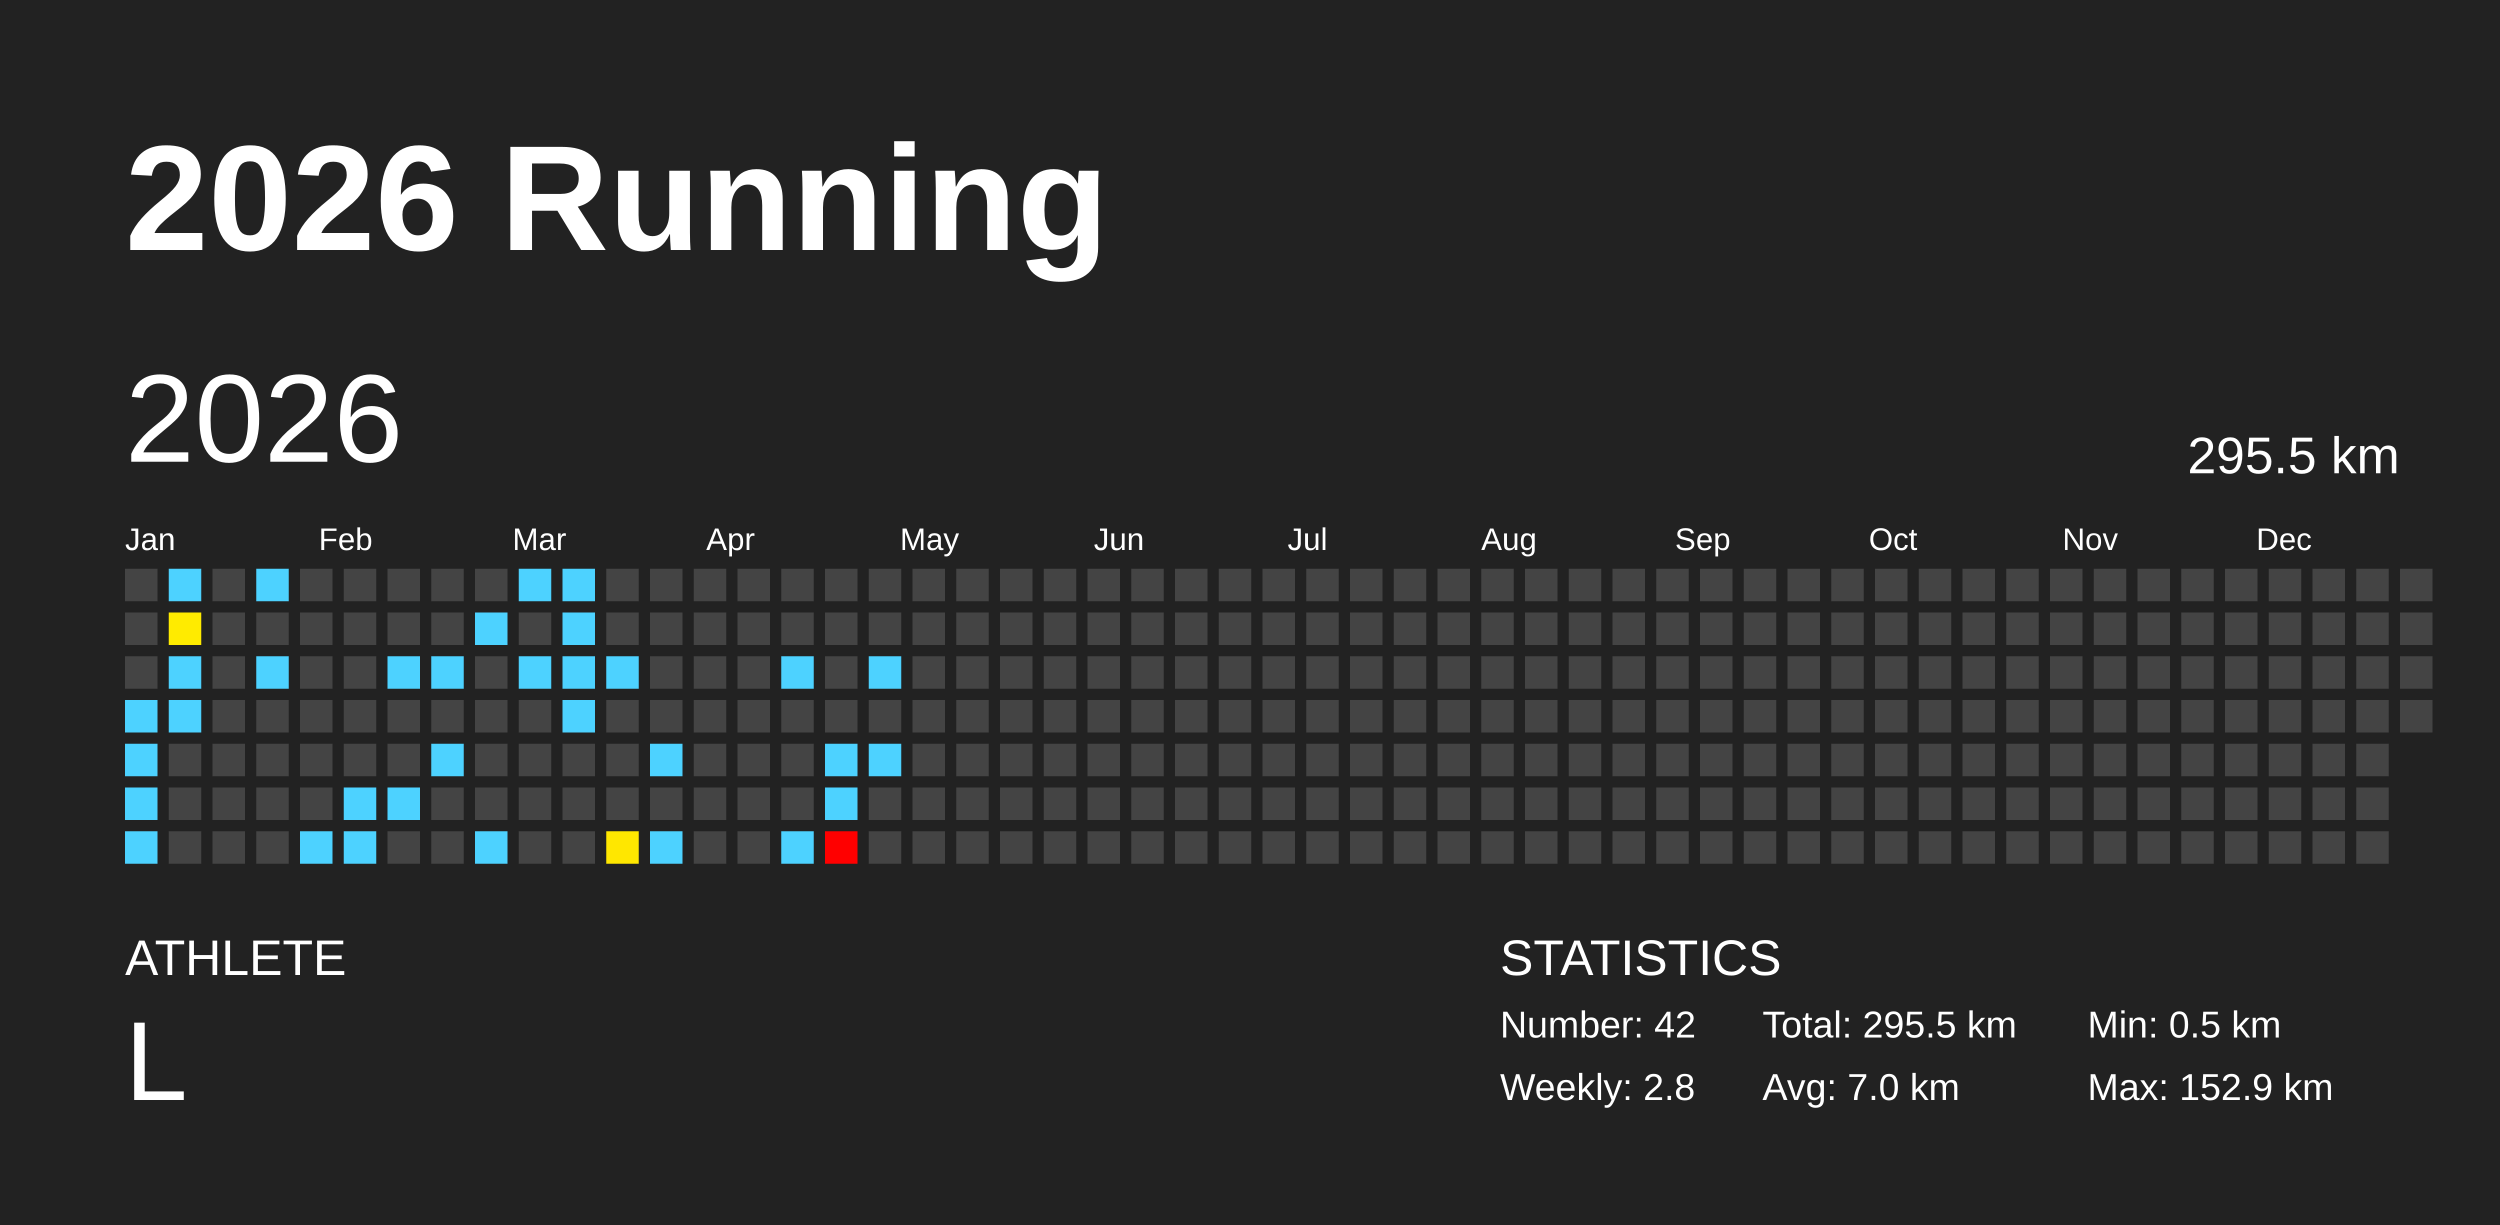
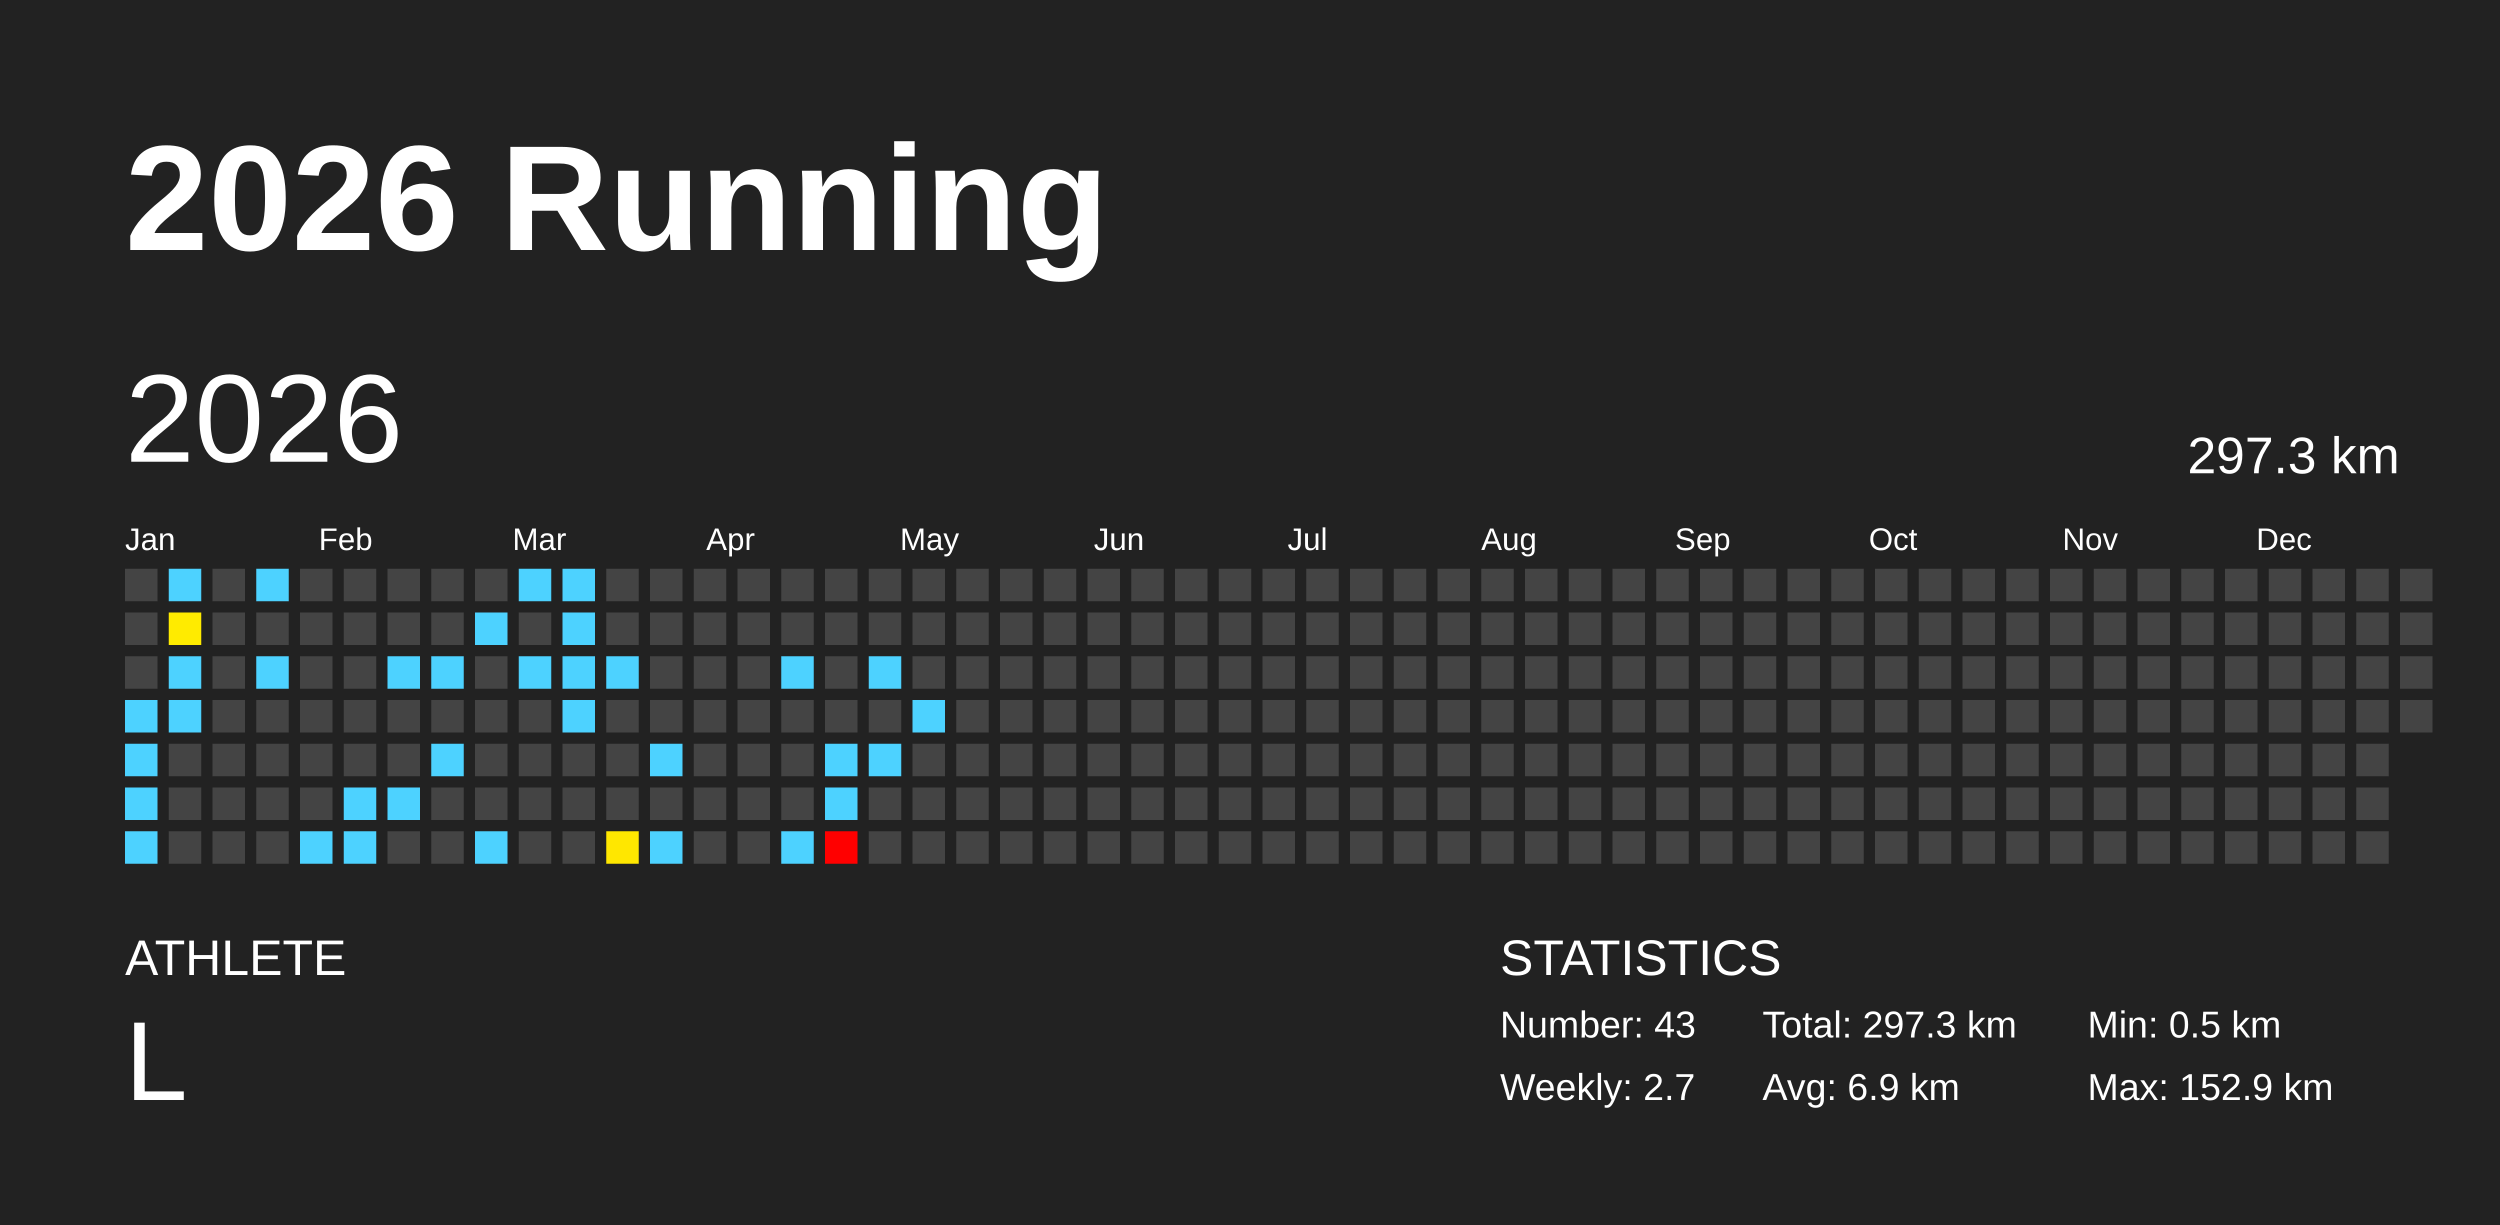
<svg xmlns="http://www.w3.org/2000/svg" baseProfile="full" height="98mm" version="1.1" viewBox="0,0,200,98" width="200mm">
  <defs />
  <rect fill="#222222" height="98" width="200" x="0" y="0" />
  <text fill="#FFFFFF" style="font-size:12px; font-family:Arial; font-weight:bold;" x="10" y="20">2026 Running</text>
  <text fill="#FFFFFF" style="font-size:4px; font-family:Arial" x="10" y="78">ATHLETE</text>
  <text fill="#FFFFFF" style="font-size:9px; font-family:Arial" x="10" y="88">L</text>
  <text fill="#FFFFFF" style="font-size:4px; font-family:Arial" x="120" y="78">STATISTICS</text>
-   <text fill="#FFFFFF" style="font-size:3px; font-family:Arial" x="120" y="83">Number: 42</text>
-   <text fill="#FFFFFF" style="font-size:3px; font-family:Arial" x="120" y="88">Weekly: 2.8</text>
-   <text fill="#FFFFFF" style="font-size:3px; font-family:Arial" x="141" y="83">Total: 295.5 km</text>
-   <text fill="#FFFFFF" style="font-size:3px; font-family:Arial" x="141" y="88">Avg: 7.0 km</text>
+   <text fill="#FFFFFF" style="font-size:3px; font-family:Arial" x="120" y="83">Number: 43</text>
+   <text fill="#FFFFFF" style="font-size:3px; font-family:Arial" x="120" y="88">Weekly: 2.7</text>
+   <text fill="#FFFFFF" style="font-size:3px; font-family:Arial" x="141" y="83">Total: 297.3 km</text>
+   <text fill="#FFFFFF" style="font-size:3px; font-family:Arial" x="141" y="88">Avg: 6.9 km</text>
  <text fill="#FFFFFF" style="font-size:3px; font-family:Arial" x="167" y="83">Min: 0.5 km</text>
  <text fill="#FFFFFF" style="font-size:3px; font-family:Arial" x="167" y="88">Max: 152.9 km</text>
  <text dominant-baseline="hanging" fill="#FFFFFF" style="font-size:10.0px; font-family:Arial;" x="10" y="30">2026</text>
-   <text dominant-baseline="hanging" fill="#FFFFFF" style="font-size:4.125px; font-family:Arial;" x="175" y="35">295.5 km</text>
+   <text dominant-baseline="hanging" fill="#FFFFFF" style="font-size:4.125px; font-family:Arial;" x="175" y="35">297.3 km</text>
  <text fill="#FFFFFF" style="font-size:2.5px; font-family:Arial" x="10.0" y="44">Jan</text>
  <text fill="#FFFFFF" style="font-size:2.5px; font-family:Arial" x="25.5" y="44">Feb</text>
  <text fill="#FFFFFF" style="font-size:2.5px; font-family:Arial" x="41.0" y="44">Mar</text>
  <text fill="#FFFFFF" style="font-size:2.5px; font-family:Arial" x="56.5" y="44">Apr</text>
  <text fill="#FFFFFF" style="font-size:2.5px; font-family:Arial" x="72.0" y="44">May</text>
  <text fill="#FFFFFF" style="font-size:2.5px; font-family:Arial" x="87.5" y="44">Jun</text>
  <text fill="#FFFFFF" style="font-size:2.5px; font-family:Arial" x="103.0" y="44">Jul</text>
  <text fill="#FFFFFF" style="font-size:2.5px; font-family:Arial" x="118.5" y="44">Aug</text>
  <text fill="#FFFFFF" style="font-size:2.5px; font-family:Arial" x="134.0" y="44">Sep</text>
  <text fill="#FFFFFF" style="font-size:2.5px; font-family:Arial" x="149.5" y="44">Oct</text>
  <text fill="#FFFFFF" style="font-size:2.5px; font-family:Arial" x="165.0" y="44">Nov</text>
  <text fill="#FFFFFF" style="font-size:2.5px; font-family:Arial" x="180.5" y="44">Dec</text>
  <rect fill="#444444" height="2.6" width="2.6" x="10.0" y="45.5" />
  <rect fill="#444444" height="2.6" width="2.6" x="10.0" y="49.0" />
  <rect fill="#444444" height="2.6" width="2.6" x="10.0" y="52.5" />
  <rect fill="#4dd2ff" height="2.6" width="2.6" x="10.0" y="56.0" />
  <rect fill="#4dd2ff" height="2.6" width="2.6" x="10.0" y="59.5" />
  <rect fill="#4dd2ff" height="2.6" width="2.6" x="10.0" y="63.0" />
  <rect fill="#4dd2ff" height="2.6" width="2.6" x="10.0" y="66.5" />
  <rect fill="#4dd2ff" height="2.6" width="2.6" x="13.5" y="45.5" />
  <rect fill="#ffeb00" height="2.6" width="2.6" x="13.5" y="49.0" />
  <rect fill="#4dd2ff" height="2.6" width="2.6" x="13.5" y="52.5" />
  <rect fill="#4dd2ff" height="2.6" width="2.6" x="13.5" y="56.0" />
  <rect fill="#444444" height="2.6" width="2.6" x="13.5" y="59.5" />
  <rect fill="#444444" height="2.6" width="2.6" x="13.5" y="63.0" />
  <rect fill="#444444" height="2.6" width="2.6" x="13.5" y="66.5" />
  <rect fill="#444444" height="2.6" width="2.6" x="17.0" y="45.5" />
  <rect fill="#444444" height="2.6" width="2.6" x="17.0" y="49.0" />
  <rect fill="#444444" height="2.6" width="2.6" x="17.0" y="52.5" />
  <rect fill="#444444" height="2.6" width="2.6" x="17.0" y="56.0" />
  <rect fill="#444444" height="2.6" width="2.6" x="17.0" y="59.5" />
  <rect fill="#444444" height="2.6" width="2.6" x="17.0" y="63.0" />
  <rect fill="#444444" height="2.6" width="2.6" x="17.0" y="66.5" />
  <rect fill="#4dd2ff" height="2.6" width="2.6" x="20.5" y="45.5" />
  <rect fill="#444444" height="2.6" width="2.6" x="20.5" y="49.0" />
  <rect fill="#4dd2ff" height="2.6" width="2.6" x="20.5" y="52.5" />
  <rect fill="#444444" height="2.6" width="2.6" x="20.5" y="56.0" />
  <rect fill="#444444" height="2.6" width="2.6" x="20.5" y="59.5" />
  <rect fill="#444444" height="2.6" width="2.6" x="20.5" y="63.0" />
  <rect fill="#444444" height="2.6" width="2.6" x="20.5" y="66.5" />
  <rect fill="#444444" height="2.6" width="2.6" x="24.0" y="45.5" />
  <rect fill="#444444" height="2.6" width="2.6" x="24.0" y="49.0" />
  <rect fill="#444444" height="2.6" width="2.6" x="24.0" y="52.5" />
  <rect fill="#444444" height="2.6" width="2.6" x="24.0" y="56.0" />
  <rect fill="#444444" height="2.6" width="2.6" x="24.0" y="59.5" />
  <rect fill="#444444" height="2.6" width="2.6" x="24.0" y="63.0" />
  <rect fill="#4dd2ff" height="2.6" width="2.6" x="24.0" y="66.5" />
  <rect fill="#444444" height="2.6" width="2.6" x="27.5" y="45.5" />
  <rect fill="#444444" height="2.6" width="2.6" x="27.5" y="49.0" />
  <rect fill="#444444" height="2.6" width="2.6" x="27.5" y="52.5" />
  <rect fill="#444444" height="2.6" width="2.6" x="27.5" y="56.0" />
  <rect fill="#444444" height="2.6" width="2.6" x="27.5" y="59.5" />
  <rect fill="#4dd2ff" height="2.6" width="2.6" x="27.5" y="63.0" />
  <rect fill="#4dd2ff" height="2.6" width="2.6" x="27.5" y="66.5" />
  <rect fill="#444444" height="2.6" width="2.6" x="31.0" y="45.5" />
  <rect fill="#444444" height="2.6" width="2.6" x="31.0" y="49.0" />
  <rect fill="#4dd2ff" height="2.6" width="2.6" x="31.0" y="52.5" />
  <rect fill="#444444" height="2.6" width="2.6" x="31.0" y="56.0" />
  <rect fill="#444444" height="2.6" width="2.6" x="31.0" y="59.5" />
  <rect fill="#4dd2ff" height="2.6" width="2.6" x="31.0" y="63.0" />
  <rect fill="#444444" height="2.6" width="2.6" x="31.0" y="66.5" />
  <rect fill="#444444" height="2.6" width="2.6" x="34.5" y="45.5" />
  <rect fill="#444444" height="2.6" width="2.6" x="34.5" y="49.0" />
  <rect fill="#4dd2ff" height="2.6" width="2.6" x="34.5" y="52.5" />
  <rect fill="#444444" height="2.6" width="2.6" x="34.5" y="56.0" />
  <rect fill="#4dd2ff" height="2.6" width="2.6" x="34.5" y="59.5" />
  <rect fill="#444444" height="2.6" width="2.6" x="34.5" y="63.0" />
  <rect fill="#444444" height="2.6" width="2.6" x="34.5" y="66.5" />
  <rect fill="#444444" height="2.6" width="2.6" x="38.0" y="45.5" />
  <rect fill="#4dd2ff" height="2.6" width="2.6" x="38.0" y="49.0" />
  <rect fill="#444444" height="2.6" width="2.6" x="38.0" y="52.5" />
  <rect fill="#444444" height="2.6" width="2.6" x="38.0" y="56.0" />
  <rect fill="#444444" height="2.6" width="2.6" x="38.0" y="59.5" />
  <rect fill="#444444" height="2.6" width="2.6" x="38.0" y="63.0" />
  <rect fill="#4dd2ff" height="2.6" width="2.6" x="38.0" y="66.5" />
  <rect fill="#4dd2ff" height="2.6" width="2.6" x="41.5" y="45.5" />
  <rect fill="#444444" height="2.6" width="2.6" x="41.5" y="49.0" />
  <rect fill="#4dd2ff" height="2.6" width="2.6" x="41.5" y="52.5" />
  <rect fill="#444444" height="2.6" width="2.6" x="41.5" y="56.0" />
  <rect fill="#444444" height="2.6" width="2.6" x="41.5" y="59.5" />
  <rect fill="#444444" height="2.6" width="2.6" x="41.5" y="63.0" />
  <rect fill="#444444" height="2.6" width="2.6" x="41.5" y="66.5" />
  <rect fill="#4dd2ff" height="2.6" width="2.6" x="45.0" y="45.5" />
  <rect fill="#4dd2ff" height="2.6" width="2.6" x="45.0" y="49.0" />
  <rect fill="#4dd2ff" height="2.6" width="2.6" x="45.0" y="52.5" />
  <rect fill="#4dd2ff" height="2.6" width="2.6" x="45.0" y="56.0" />
  <rect fill="#444444" height="2.6" width="2.6" x="45.0" y="59.5" />
  <rect fill="#444444" height="2.6" width="2.6" x="45.0" y="63.0" />
  <rect fill="#444444" height="2.6" width="2.6" x="45.0" y="66.5" />
  <rect fill="#444444" height="2.6" width="2.6" x="48.5" y="45.5" />
  <rect fill="#444444" height="2.6" width="2.6" x="48.5" y="49.0" />
  <rect fill="#4dd2ff" height="2.6" width="2.6" x="48.5" y="52.5" />
  <rect fill="#444444" height="2.6" width="2.6" x="48.5" y="56.0" />
  <rect fill="#444444" height="2.6" width="2.6" x="48.5" y="59.5" />
  <rect fill="#444444" height="2.6" width="2.6" x="48.5" y="63.0" />
  <rect fill="#ffe700" height="2.6" width="2.6" x="48.5" y="66.5" />
  <rect fill="#444444" height="2.6" width="2.6" x="52.0" y="45.5" />
  <rect fill="#444444" height="2.6" width="2.6" x="52.0" y="49.0" />
  <rect fill="#444444" height="2.6" width="2.6" x="52.0" y="52.5" />
  <rect fill="#444444" height="2.6" width="2.6" x="52.0" y="56.0" />
  <rect fill="#4dd2ff" height="2.6" width="2.6" x="52.0" y="59.5" />
  <rect fill="#444444" height="2.6" width="2.6" x="52.0" y="63.0" />
  <rect fill="#4dd2ff" height="2.6" width="2.6" x="52.0" y="66.5" />
  <rect fill="#444444" height="2.6" width="2.6" x="55.5" y="45.5" />
  <rect fill="#444444" height="2.6" width="2.6" x="55.5" y="49.0" />
  <rect fill="#444444" height="2.6" width="2.6" x="55.5" y="52.5" />
  <rect fill="#444444" height="2.6" width="2.6" x="55.5" y="56.0" />
  <rect fill="#444444" height="2.6" width="2.6" x="55.5" y="59.5" />
  <rect fill="#444444" height="2.6" width="2.6" x="55.5" y="63.0" />
  <rect fill="#444444" height="2.6" width="2.6" x="55.5" y="66.5" />
  <rect fill="#444444" height="2.6" width="2.6" x="59.0" y="45.5" />
  <rect fill="#444444" height="2.6" width="2.6" x="59.0" y="49.0" />
  <rect fill="#444444" height="2.6" width="2.6" x="59.0" y="52.5" />
  <rect fill="#444444" height="2.6" width="2.6" x="59.0" y="56.0" />
  <rect fill="#444444" height="2.6" width="2.6" x="59.0" y="59.5" />
  <rect fill="#444444" height="2.6" width="2.6" x="59.0" y="63.0" />
  <rect fill="#444444" height="2.6" width="2.6" x="59.0" y="66.5" />
  <rect fill="#444444" height="2.6" width="2.6" x="62.5" y="45.5" />
  <rect fill="#444444" height="2.6" width="2.6" x="62.5" y="49.0" />
  <rect fill="#4dd2ff" height="2.6" width="2.6" x="62.5" y="52.5" />
  <rect fill="#444444" height="2.6" width="2.6" x="62.5" y="56.0" />
  <rect fill="#444444" height="2.6" width="2.6" x="62.5" y="59.5" />
  <rect fill="#444444" height="2.6" width="2.6" x="62.5" y="63.0" />
  <rect fill="#4dd2ff" height="2.6" width="2.6" x="62.5" y="66.5" />
  <rect fill="#444444" height="2.6" width="2.6" x="66.0" y="45.5" />
  <rect fill="#444444" height="2.6" width="2.6" x="66.0" y="49.0" />
  <rect fill="#444444" height="2.6" width="2.6" x="66.0" y="52.5" />
  <rect fill="#444444" height="2.6" width="2.6" x="66.0" y="56.0" />
  <rect fill="#4dd2ff" height="2.6" width="2.6" x="66.0" y="59.5" />
  <rect fill="#4dd2ff" height="2.6" width="2.6" x="66.0" y="63.0" />
  <rect fill="red" height="2.6" width="2.6" x="66.0" y="66.5" />
  <rect fill="#444444" height="2.6" width="2.6" x="69.5" y="45.5" />
  <rect fill="#444444" height="2.6" width="2.6" x="69.5" y="49.0" />
  <rect fill="#4dd2ff" height="2.6" width="2.6" x="69.5" y="52.5" />
  <rect fill="#444444" height="2.6" width="2.6" x="69.5" y="56.0" />
  <rect fill="#4dd2ff" height="2.6" width="2.6" x="69.5" y="59.5" />
  <rect fill="#444444" height="2.6" width="2.6" x="69.5" y="63.0" />
  <rect fill="#444444" height="2.6" width="2.6" x="69.5" y="66.5" />
  <rect fill="#444444" height="2.6" width="2.6" x="73.0" y="45.5" />
  <rect fill="#444444" height="2.6" width="2.6" x="73.0" y="49.0" />
  <rect fill="#444444" height="2.6" width="2.6" x="73.0" y="52.5" />
-   <rect fill="#444444" height="2.6" width="2.6" x="73.0" y="56.0" />
+   <rect fill="#4dd2ff" height="2.6" width="2.6" x="73.0" y="56.0" />
  <rect fill="#444444" height="2.6" width="2.6" x="73.0" y="59.5" />
  <rect fill="#444444" height="2.6" width="2.6" x="73.0" y="63.0" />
  <rect fill="#444444" height="2.6" width="2.6" x="73.0" y="66.5" />
  <rect fill="#444444" height="2.6" width="2.6" x="76.5" y="45.5" />
  <rect fill="#444444" height="2.6" width="2.6" x="76.5" y="49.0" />
  <rect fill="#444444" height="2.6" width="2.6" x="76.5" y="52.5" />
  <rect fill="#444444" height="2.6" width="2.6" x="76.5" y="56.0" />
  <rect fill="#444444" height="2.6" width="2.6" x="76.5" y="59.5" />
  <rect fill="#444444" height="2.6" width="2.6" x="76.5" y="63.0" />
  <rect fill="#444444" height="2.6" width="2.6" x="76.5" y="66.5" />
  <rect fill="#444444" height="2.6" width="2.6" x="80.0" y="45.5" />
  <rect fill="#444444" height="2.6" width="2.6" x="80.0" y="49.0" />
  <rect fill="#444444" height="2.6" width="2.6" x="80.0" y="52.5" />
  <rect fill="#444444" height="2.6" width="2.6" x="80.0" y="56.0" />
  <rect fill="#444444" height="2.6" width="2.6" x="80.0" y="59.5" />
  <rect fill="#444444" height="2.6" width="2.6" x="80.0" y="63.0" />
  <rect fill="#444444" height="2.6" width="2.6" x="80.0" y="66.5" />
  <rect fill="#444444" height="2.6" width="2.6" x="83.5" y="45.5" />
  <rect fill="#444444" height="2.6" width="2.6" x="83.5" y="49.0" />
  <rect fill="#444444" height="2.6" width="2.6" x="83.5" y="52.5" />
  <rect fill="#444444" height="2.6" width="2.6" x="83.5" y="56.0" />
  <rect fill="#444444" height="2.6" width="2.6" x="83.5" y="59.5" />
  <rect fill="#444444" height="2.6" width="2.6" x="83.5" y="63.0" />
  <rect fill="#444444" height="2.6" width="2.6" x="83.5" y="66.5" />
  <rect fill="#444444" height="2.6" width="2.6" x="87.0" y="45.5" />
  <rect fill="#444444" height="2.6" width="2.6" x="87.0" y="49.0" />
  <rect fill="#444444" height="2.6" width="2.6" x="87.0" y="52.5" />
  <rect fill="#444444" height="2.6" width="2.6" x="87.0" y="56.0" />
  <rect fill="#444444" height="2.6" width="2.6" x="87.0" y="59.5" />
  <rect fill="#444444" height="2.6" width="2.6" x="87.0" y="63.0" />
  <rect fill="#444444" height="2.6" width="2.6" x="87.0" y="66.5" />
  <rect fill="#444444" height="2.6" width="2.6" x="90.5" y="45.5" />
  <rect fill="#444444" height="2.6" width="2.6" x="90.5" y="49.0" />
  <rect fill="#444444" height="2.6" width="2.6" x="90.5" y="52.5" />
  <rect fill="#444444" height="2.6" width="2.6" x="90.5" y="56.0" />
  <rect fill="#444444" height="2.6" width="2.6" x="90.5" y="59.5" />
  <rect fill="#444444" height="2.6" width="2.6" x="90.5" y="63.0" />
  <rect fill="#444444" height="2.6" width="2.6" x="90.5" y="66.5" />
  <rect fill="#444444" height="2.6" width="2.6" x="94.0" y="45.5" />
  <rect fill="#444444" height="2.6" width="2.6" x="94.0" y="49.0" />
  <rect fill="#444444" height="2.6" width="2.6" x="94.0" y="52.5" />
  <rect fill="#444444" height="2.6" width="2.6" x="94.0" y="56.0" />
  <rect fill="#444444" height="2.6" width="2.6" x="94.0" y="59.5" />
  <rect fill="#444444" height="2.6" width="2.6" x="94.0" y="63.0" />
  <rect fill="#444444" height="2.6" width="2.6" x="94.0" y="66.5" />
  <rect fill="#444444" height="2.6" width="2.6" x="97.5" y="45.5" />
  <rect fill="#444444" height="2.6" width="2.6" x="97.5" y="49.0" />
  <rect fill="#444444" height="2.6" width="2.6" x="97.5" y="52.5" />
  <rect fill="#444444" height="2.6" width="2.6" x="97.5" y="56.0" />
  <rect fill="#444444" height="2.6" width="2.6" x="97.5" y="59.5" />
  <rect fill="#444444" height="2.6" width="2.6" x="97.5" y="63.0" />
  <rect fill="#444444" height="2.6" width="2.6" x="97.5" y="66.5" />
  <rect fill="#444444" height="2.6" width="2.6" x="101.0" y="45.5" />
  <rect fill="#444444" height="2.6" width="2.6" x="101.0" y="49.0" />
  <rect fill="#444444" height="2.6" width="2.6" x="101.0" y="52.5" />
  <rect fill="#444444" height="2.6" width="2.6" x="101.0" y="56.0" />
  <rect fill="#444444" height="2.6" width="2.6" x="101.0" y="59.5" />
  <rect fill="#444444" height="2.6" width="2.6" x="101.0" y="63.0" />
  <rect fill="#444444" height="2.6" width="2.6" x="101.0" y="66.5" />
  <rect fill="#444444" height="2.6" width="2.6" x="104.5" y="45.5" />
  <rect fill="#444444" height="2.6" width="2.6" x="104.5" y="49.0" />
  <rect fill="#444444" height="2.6" width="2.6" x="104.5" y="52.5" />
  <rect fill="#444444" height="2.6" width="2.6" x="104.5" y="56.0" />
  <rect fill="#444444" height="2.6" width="2.6" x="104.5" y="59.5" />
  <rect fill="#444444" height="2.6" width="2.6" x="104.5" y="63.0" />
  <rect fill="#444444" height="2.6" width="2.6" x="104.5" y="66.5" />
  <rect fill="#444444" height="2.6" width="2.6" x="108.0" y="45.5" />
  <rect fill="#444444" height="2.6" width="2.6" x="108.0" y="49.0" />
  <rect fill="#444444" height="2.6" width="2.6" x="108.0" y="52.5" />
  <rect fill="#444444" height="2.6" width="2.6" x="108.0" y="56.0" />
  <rect fill="#444444" height="2.6" width="2.6" x="108.0" y="59.5" />
  <rect fill="#444444" height="2.6" width="2.6" x="108.0" y="63.0" />
  <rect fill="#444444" height="2.6" width="2.6" x="108.0" y="66.5" />
  <rect fill="#444444" height="2.6" width="2.6" x="111.5" y="45.5" />
  <rect fill="#444444" height="2.6" width="2.6" x="111.5" y="49.0" />
  <rect fill="#444444" height="2.6" width="2.6" x="111.5" y="52.5" />
  <rect fill="#444444" height="2.6" width="2.6" x="111.5" y="56.0" />
  <rect fill="#444444" height="2.6" width="2.6" x="111.5" y="59.5" />
  <rect fill="#444444" height="2.6" width="2.6" x="111.5" y="63.0" />
  <rect fill="#444444" height="2.6" width="2.6" x="111.5" y="66.5" />
  <rect fill="#444444" height="2.6" width="2.6" x="115.0" y="45.5" />
  <rect fill="#444444" height="2.6" width="2.6" x="115.0" y="49.0" />
  <rect fill="#444444" height="2.6" width="2.6" x="115.0" y="52.5" />
  <rect fill="#444444" height="2.6" width="2.6" x="115.0" y="56.0" />
  <rect fill="#444444" height="2.6" width="2.6" x="115.0" y="59.5" />
  <rect fill="#444444" height="2.6" width="2.6" x="115.0" y="63.0" />
  <rect fill="#444444" height="2.6" width="2.6" x="115.0" y="66.5" />
  <rect fill="#444444" height="2.6" width="2.6" x="118.5" y="45.5" />
  <rect fill="#444444" height="2.6" width="2.6" x="118.5" y="49.0" />
  <rect fill="#444444" height="2.6" width="2.6" x="118.5" y="52.5" />
  <rect fill="#444444" height="2.6" width="2.6" x="118.5" y="56.0" />
  <rect fill="#444444" height="2.6" width="2.6" x="118.5" y="59.5" />
  <rect fill="#444444" height="2.6" width="2.6" x="118.5" y="63.0" />
  <rect fill="#444444" height="2.6" width="2.6" x="118.5" y="66.5" />
  <rect fill="#444444" height="2.6" width="2.6" x="122.0" y="45.5" />
  <rect fill="#444444" height="2.6" width="2.6" x="122.0" y="49.0" />
  <rect fill="#444444" height="2.6" width="2.6" x="122.0" y="52.5" />
  <rect fill="#444444" height="2.6" width="2.6" x="122.0" y="56.0" />
  <rect fill="#444444" height="2.6" width="2.6" x="122.0" y="59.5" />
  <rect fill="#444444" height="2.6" width="2.6" x="122.0" y="63.0" />
  <rect fill="#444444" height="2.6" width="2.6" x="122.0" y="66.5" />
  <rect fill="#444444" height="2.6" width="2.6" x="125.5" y="45.5" />
  <rect fill="#444444" height="2.6" width="2.6" x="125.5" y="49.0" />
  <rect fill="#444444" height="2.6" width="2.6" x="125.5" y="52.5" />
  <rect fill="#444444" height="2.6" width="2.6" x="125.5" y="56.0" />
  <rect fill="#444444" height="2.6" width="2.6" x="125.5" y="59.5" />
  <rect fill="#444444" height="2.6" width="2.6" x="125.5" y="63.0" />
  <rect fill="#444444" height="2.6" width="2.6" x="125.5" y="66.5" />
  <rect fill="#444444" height="2.6" width="2.6" x="129.0" y="45.5" />
  <rect fill="#444444" height="2.6" width="2.6" x="129.0" y="49.0" />
  <rect fill="#444444" height="2.6" width="2.6" x="129.0" y="52.5" />
  <rect fill="#444444" height="2.6" width="2.6" x="129.0" y="56.0" />
  <rect fill="#444444" height="2.6" width="2.6" x="129.0" y="59.5" />
  <rect fill="#444444" height="2.6" width="2.6" x="129.0" y="63.0" />
  <rect fill="#444444" height="2.6" width="2.6" x="129.0" y="66.5" />
  <rect fill="#444444" height="2.6" width="2.6" x="132.5" y="45.5" />
  <rect fill="#444444" height="2.6" width="2.6" x="132.5" y="49.0" />
  <rect fill="#444444" height="2.6" width="2.6" x="132.5" y="52.5" />
  <rect fill="#444444" height="2.6" width="2.6" x="132.5" y="56.0" />
  <rect fill="#444444" height="2.6" width="2.6" x="132.5" y="59.5" />
  <rect fill="#444444" height="2.6" width="2.6" x="132.5" y="63.0" />
  <rect fill="#444444" height="2.6" width="2.6" x="132.5" y="66.5" />
  <rect fill="#444444" height="2.6" width="2.6" x="136.0" y="45.5" />
  <rect fill="#444444" height="2.6" width="2.6" x="136.0" y="49.0" />
  <rect fill="#444444" height="2.6" width="2.6" x="136.0" y="52.5" />
  <rect fill="#444444" height="2.6" width="2.6" x="136.0" y="56.0" />
  <rect fill="#444444" height="2.6" width="2.6" x="136.0" y="59.5" />
  <rect fill="#444444" height="2.6" width="2.6" x="136.0" y="63.0" />
  <rect fill="#444444" height="2.6" width="2.6" x="136.0" y="66.5" />
  <rect fill="#444444" height="2.6" width="2.6" x="139.5" y="45.5" />
  <rect fill="#444444" height="2.6" width="2.6" x="139.5" y="49.0" />
  <rect fill="#444444" height="2.6" width="2.6" x="139.5" y="52.5" />
  <rect fill="#444444" height="2.6" width="2.6" x="139.5" y="56.0" />
  <rect fill="#444444" height="2.6" width="2.6" x="139.5" y="59.5" />
  <rect fill="#444444" height="2.6" width="2.6" x="139.5" y="63.0" />
  <rect fill="#444444" height="2.6" width="2.6" x="139.5" y="66.5" />
  <rect fill="#444444" height="2.6" width="2.6" x="143.0" y="45.5" />
  <rect fill="#444444" height="2.6" width="2.6" x="143.0" y="49.0" />
  <rect fill="#444444" height="2.6" width="2.6" x="143.0" y="52.5" />
  <rect fill="#444444" height="2.6" width="2.6" x="143.0" y="56.0" />
  <rect fill="#444444" height="2.6" width="2.6" x="143.0" y="59.5" />
  <rect fill="#444444" height="2.6" width="2.6" x="143.0" y="63.0" />
  <rect fill="#444444" height="2.6" width="2.6" x="143.0" y="66.5" />
  <rect fill="#444444" height="2.6" width="2.6" x="146.5" y="45.5" />
  <rect fill="#444444" height="2.6" width="2.6" x="146.5" y="49.0" />
  <rect fill="#444444" height="2.6" width="2.6" x="146.5" y="52.5" />
  <rect fill="#444444" height="2.6" width="2.6" x="146.5" y="56.0" />
  <rect fill="#444444" height="2.6" width="2.6" x="146.5" y="59.5" />
  <rect fill="#444444" height="2.6" width="2.6" x="146.5" y="63.0" />
  <rect fill="#444444" height="2.6" width="2.6" x="146.5" y="66.5" />
  <rect fill="#444444" height="2.6" width="2.6" x="150.0" y="45.5" />
  <rect fill="#444444" height="2.6" width="2.6" x="150.0" y="49.0" />
  <rect fill="#444444" height="2.6" width="2.6" x="150.0" y="52.5" />
  <rect fill="#444444" height="2.6" width="2.6" x="150.0" y="56.0" />
  <rect fill="#444444" height="2.6" width="2.6" x="150.0" y="59.5" />
  <rect fill="#444444" height="2.6" width="2.6" x="150.0" y="63.0" />
  <rect fill="#444444" height="2.6" width="2.6" x="150.0" y="66.5" />
  <rect fill="#444444" height="2.6" width="2.6" x="153.5" y="45.5" />
  <rect fill="#444444" height="2.6" width="2.6" x="153.5" y="49.0" />
  <rect fill="#444444" height="2.6" width="2.6" x="153.5" y="52.5" />
  <rect fill="#444444" height="2.6" width="2.6" x="153.5" y="56.0" />
  <rect fill="#444444" height="2.6" width="2.6" x="153.5" y="59.5" />
  <rect fill="#444444" height="2.6" width="2.6" x="153.5" y="63.0" />
  <rect fill="#444444" height="2.6" width="2.6" x="153.5" y="66.5" />
  <rect fill="#444444" height="2.6" width="2.6" x="157.0" y="45.5" />
  <rect fill="#444444" height="2.6" width="2.6" x="157.0" y="49.0" />
  <rect fill="#444444" height="2.6" width="2.6" x="157.0" y="52.5" />
  <rect fill="#444444" height="2.6" width="2.6" x="157.0" y="56.0" />
  <rect fill="#444444" height="2.6" width="2.6" x="157.0" y="59.5" />
  <rect fill="#444444" height="2.6" width="2.6" x="157.0" y="63.0" />
  <rect fill="#444444" height="2.6" width="2.6" x="157.0" y="66.5" />
  <rect fill="#444444" height="2.6" width="2.6" x="160.5" y="45.5" />
  <rect fill="#444444" height="2.6" width="2.6" x="160.5" y="49.0" />
  <rect fill="#444444" height="2.6" width="2.6" x="160.5" y="52.5" />
  <rect fill="#444444" height="2.6" width="2.6" x="160.5" y="56.0" />
  <rect fill="#444444" height="2.6" width="2.6" x="160.5" y="59.5" />
  <rect fill="#444444" height="2.6" width="2.6" x="160.5" y="63.0" />
  <rect fill="#444444" height="2.6" width="2.6" x="160.5" y="66.5" />
  <rect fill="#444444" height="2.6" width="2.6" x="164.0" y="45.5" />
  <rect fill="#444444" height="2.6" width="2.6" x="164.0" y="49.0" />
  <rect fill="#444444" height="2.6" width="2.6" x="164.0" y="52.5" />
  <rect fill="#444444" height="2.6" width="2.6" x="164.0" y="56.0" />
  <rect fill="#444444" height="2.6" width="2.6" x="164.0" y="59.5" />
  <rect fill="#444444" height="2.6" width="2.6" x="164.0" y="63.0" />
  <rect fill="#444444" height="2.6" width="2.6" x="164.0" y="66.5" />
  <rect fill="#444444" height="2.6" width="2.6" x="167.5" y="45.5" />
  <rect fill="#444444" height="2.6" width="2.6" x="167.5" y="49.0" />
  <rect fill="#444444" height="2.6" width="2.6" x="167.5" y="52.5" />
  <rect fill="#444444" height="2.6" width="2.6" x="167.5" y="56.0" />
  <rect fill="#444444" height="2.6" width="2.6" x="167.5" y="59.5" />
  <rect fill="#444444" height="2.6" width="2.6" x="167.5" y="63.0" />
  <rect fill="#444444" height="2.6" width="2.6" x="167.5" y="66.5" />
  <rect fill="#444444" height="2.6" width="2.6" x="171.0" y="45.5" />
  <rect fill="#444444" height="2.6" width="2.6" x="171.0" y="49.0" />
  <rect fill="#444444" height="2.6" width="2.6" x="171.0" y="52.5" />
  <rect fill="#444444" height="2.6" width="2.6" x="171.0" y="56.0" />
  <rect fill="#444444" height="2.6" width="2.6" x="171.0" y="59.5" />
  <rect fill="#444444" height="2.6" width="2.6" x="171.0" y="63.0" />
  <rect fill="#444444" height="2.6" width="2.6" x="171.0" y="66.5" />
  <rect fill="#444444" height="2.6" width="2.6" x="174.5" y="45.5" />
  <rect fill="#444444" height="2.6" width="2.6" x="174.5" y="49.0" />
  <rect fill="#444444" height="2.6" width="2.6" x="174.5" y="52.5" />
  <rect fill="#444444" height="2.6" width="2.6" x="174.5" y="56.0" />
  <rect fill="#444444" height="2.6" width="2.6" x="174.5" y="59.5" />
  <rect fill="#444444" height="2.6" width="2.6" x="174.5" y="63.0" />
  <rect fill="#444444" height="2.6" width="2.6" x="174.5" y="66.5" />
  <rect fill="#444444" height="2.6" width="2.6" x="178.0" y="45.5" />
  <rect fill="#444444" height="2.6" width="2.6" x="178.0" y="49.0" />
  <rect fill="#444444" height="2.6" width="2.6" x="178.0" y="52.5" />
  <rect fill="#444444" height="2.6" width="2.6" x="178.0" y="56.0" />
  <rect fill="#444444" height="2.6" width="2.6" x="178.0" y="59.5" />
  <rect fill="#444444" height="2.6" width="2.6" x="178.0" y="63.0" />
  <rect fill="#444444" height="2.6" width="2.6" x="178.0" y="66.5" />
  <rect fill="#444444" height="2.6" width="2.6" x="181.5" y="45.5" />
  <rect fill="#444444" height="2.6" width="2.6" x="181.5" y="49.0" />
  <rect fill="#444444" height="2.6" width="2.6" x="181.5" y="52.5" />
  <rect fill="#444444" height="2.6" width="2.6" x="181.5" y="56.0" />
  <rect fill="#444444" height="2.6" width="2.6" x="181.5" y="59.5" />
  <rect fill="#444444" height="2.6" width="2.6" x="181.5" y="63.0" />
  <rect fill="#444444" height="2.6" width="2.6" x="181.5" y="66.5" />
  <rect fill="#444444" height="2.6" width="2.6" x="185.0" y="45.5" />
  <rect fill="#444444" height="2.6" width="2.6" x="185.0" y="49.0" />
  <rect fill="#444444" height="2.6" width="2.6" x="185.0" y="52.5" />
  <rect fill="#444444" height="2.6" width="2.6" x="185.0" y="56.0" />
  <rect fill="#444444" height="2.6" width="2.6" x="185.0" y="59.5" />
  <rect fill="#444444" height="2.6" width="2.6" x="185.0" y="63.0" />
  <rect fill="#444444" height="2.6" width="2.6" x="185.0" y="66.5" />
  <rect fill="#444444" height="2.6" width="2.6" x="188.5" y="45.5" />
  <rect fill="#444444" height="2.6" width="2.6" x="188.5" y="49.0" />
  <rect fill="#444444" height="2.6" width="2.6" x="188.5" y="52.5" />
  <rect fill="#444444" height="2.6" width="2.6" x="188.5" y="56.0" />
  <rect fill="#444444" height="2.6" width="2.6" x="188.5" y="59.5" />
  <rect fill="#444444" height="2.6" width="2.6" x="188.5" y="63.0" />
  <rect fill="#444444" height="2.6" width="2.6" x="188.5" y="66.5" />
  <rect fill="#444444" height="2.6" width="2.6" x="192.0" y="45.5" />
  <rect fill="#444444" height="2.6" width="2.6" x="192.0" y="49.0" />
  <rect fill="#444444" height="2.6" width="2.6" x="192.0" y="52.5" />
  <rect fill="#444444" height="2.6" width="2.6" x="192.0" y="56.0" />
</svg>
